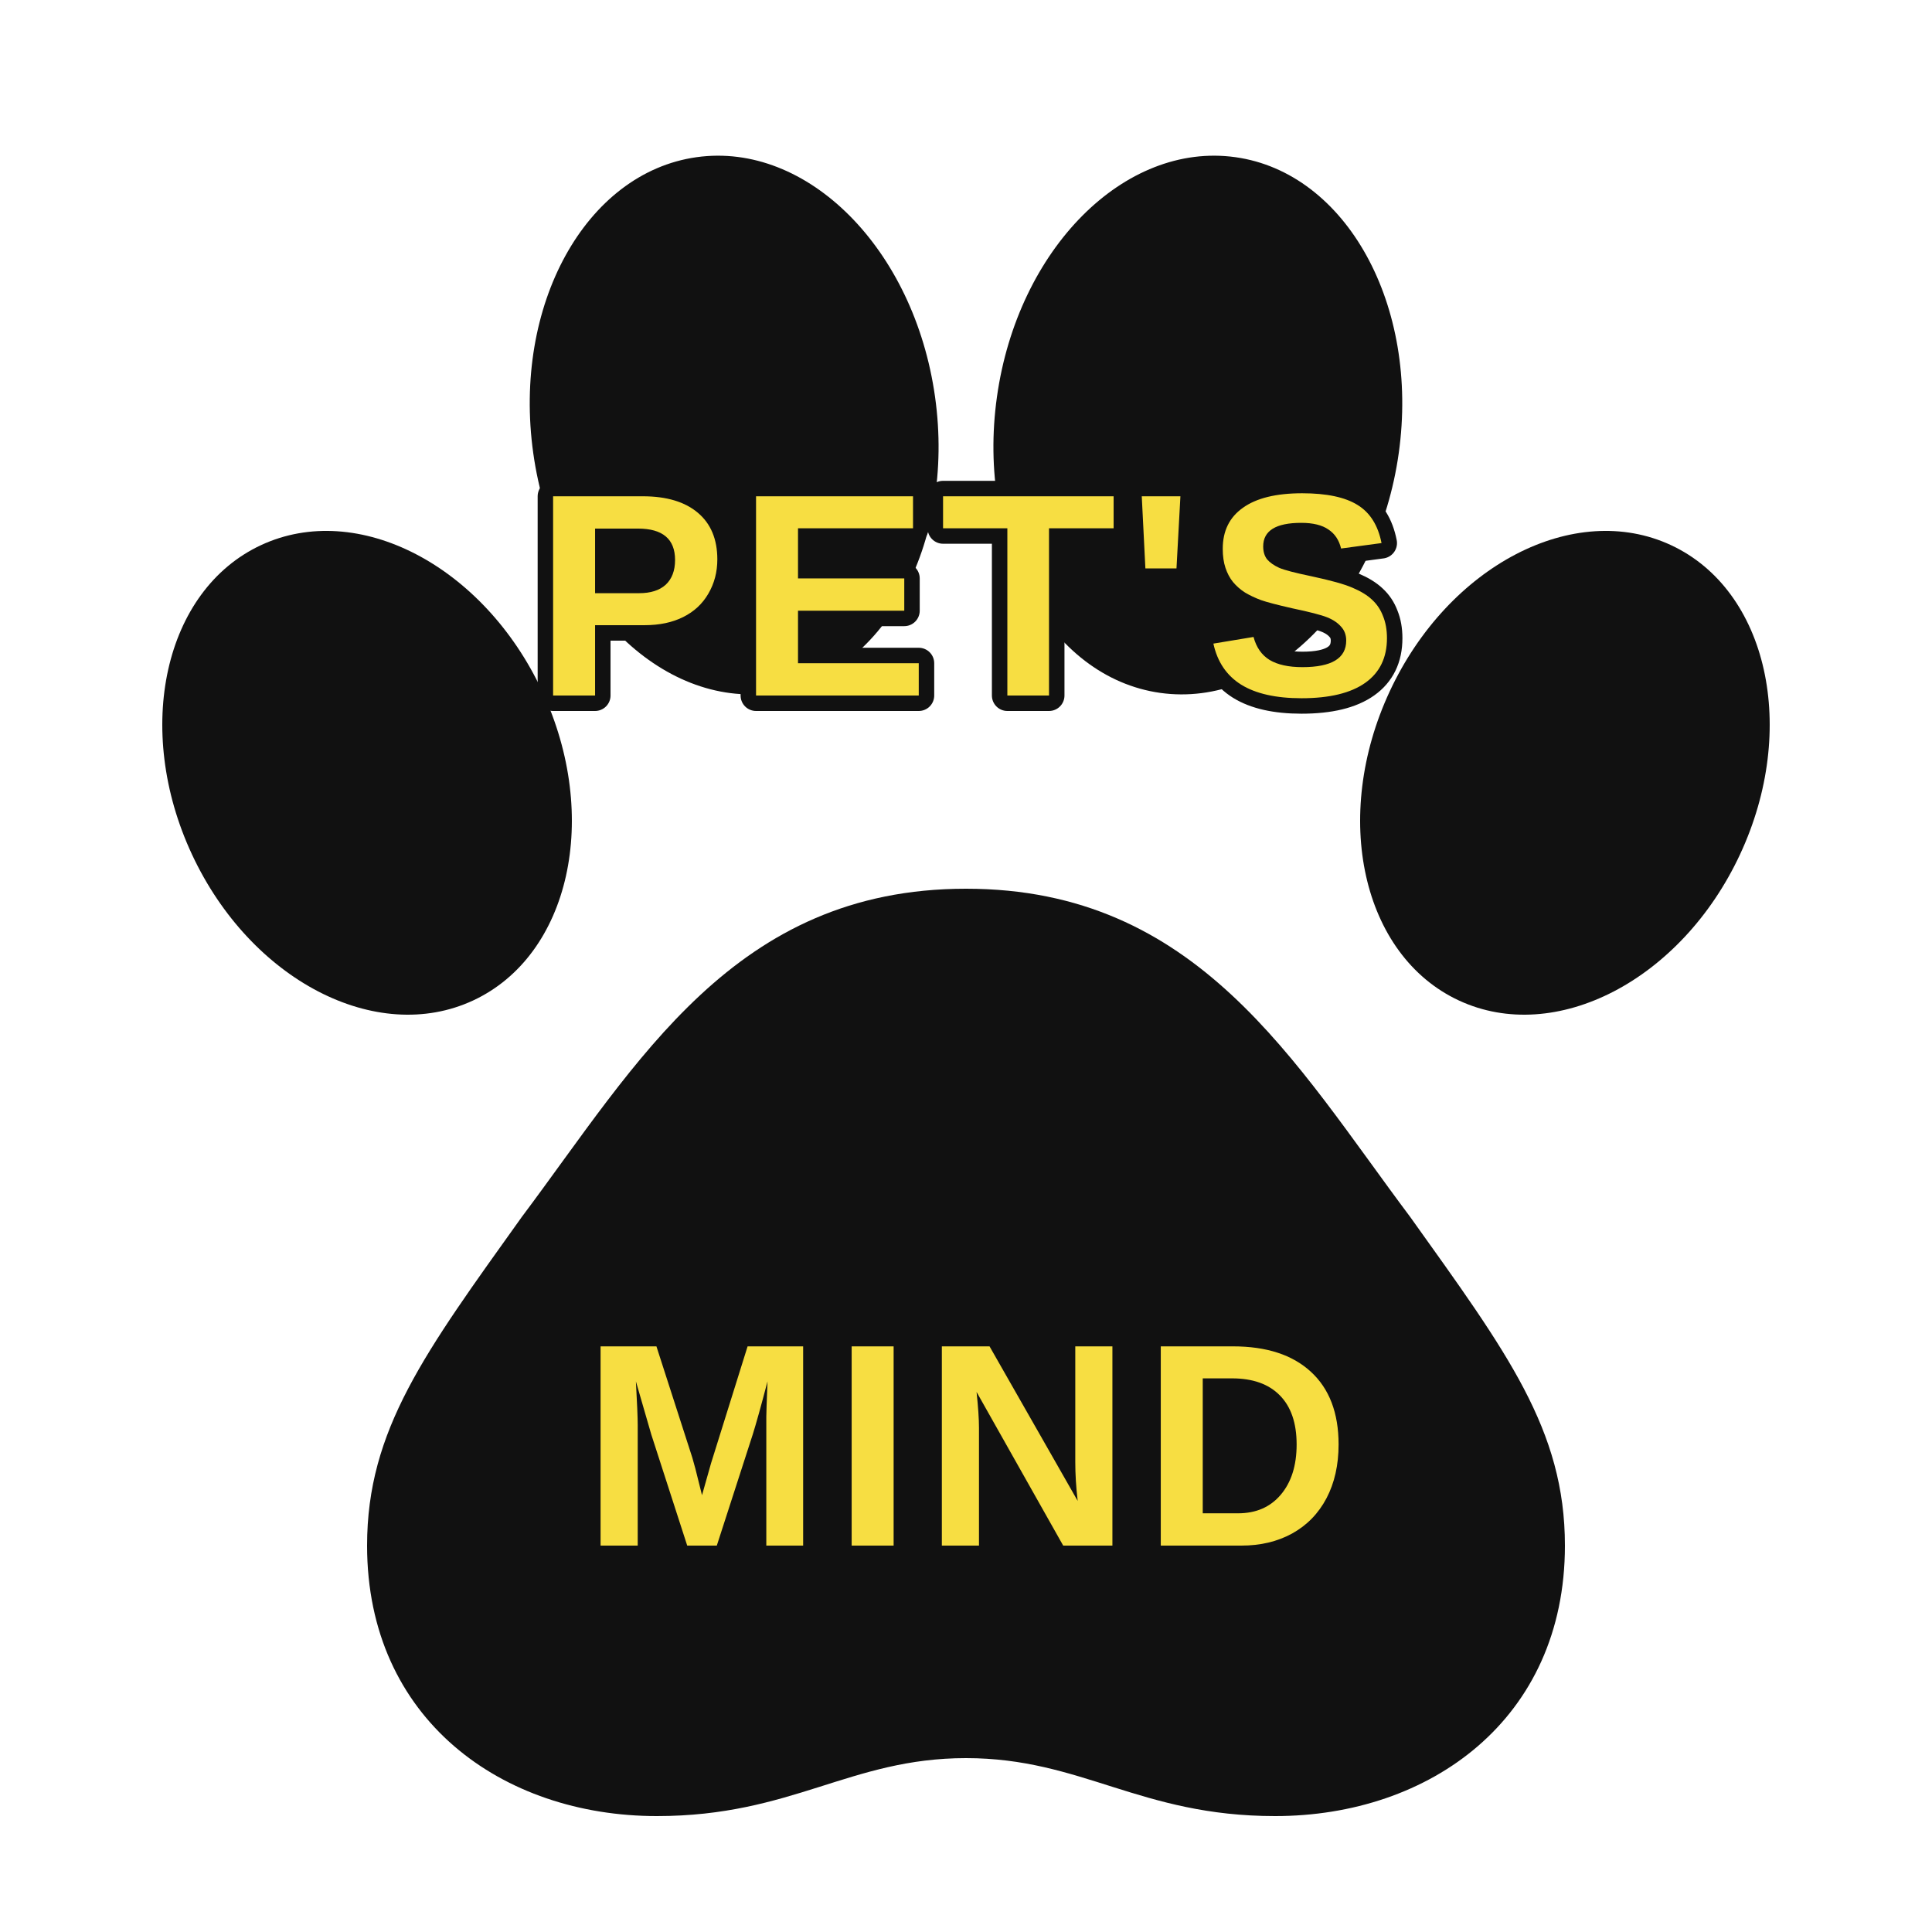
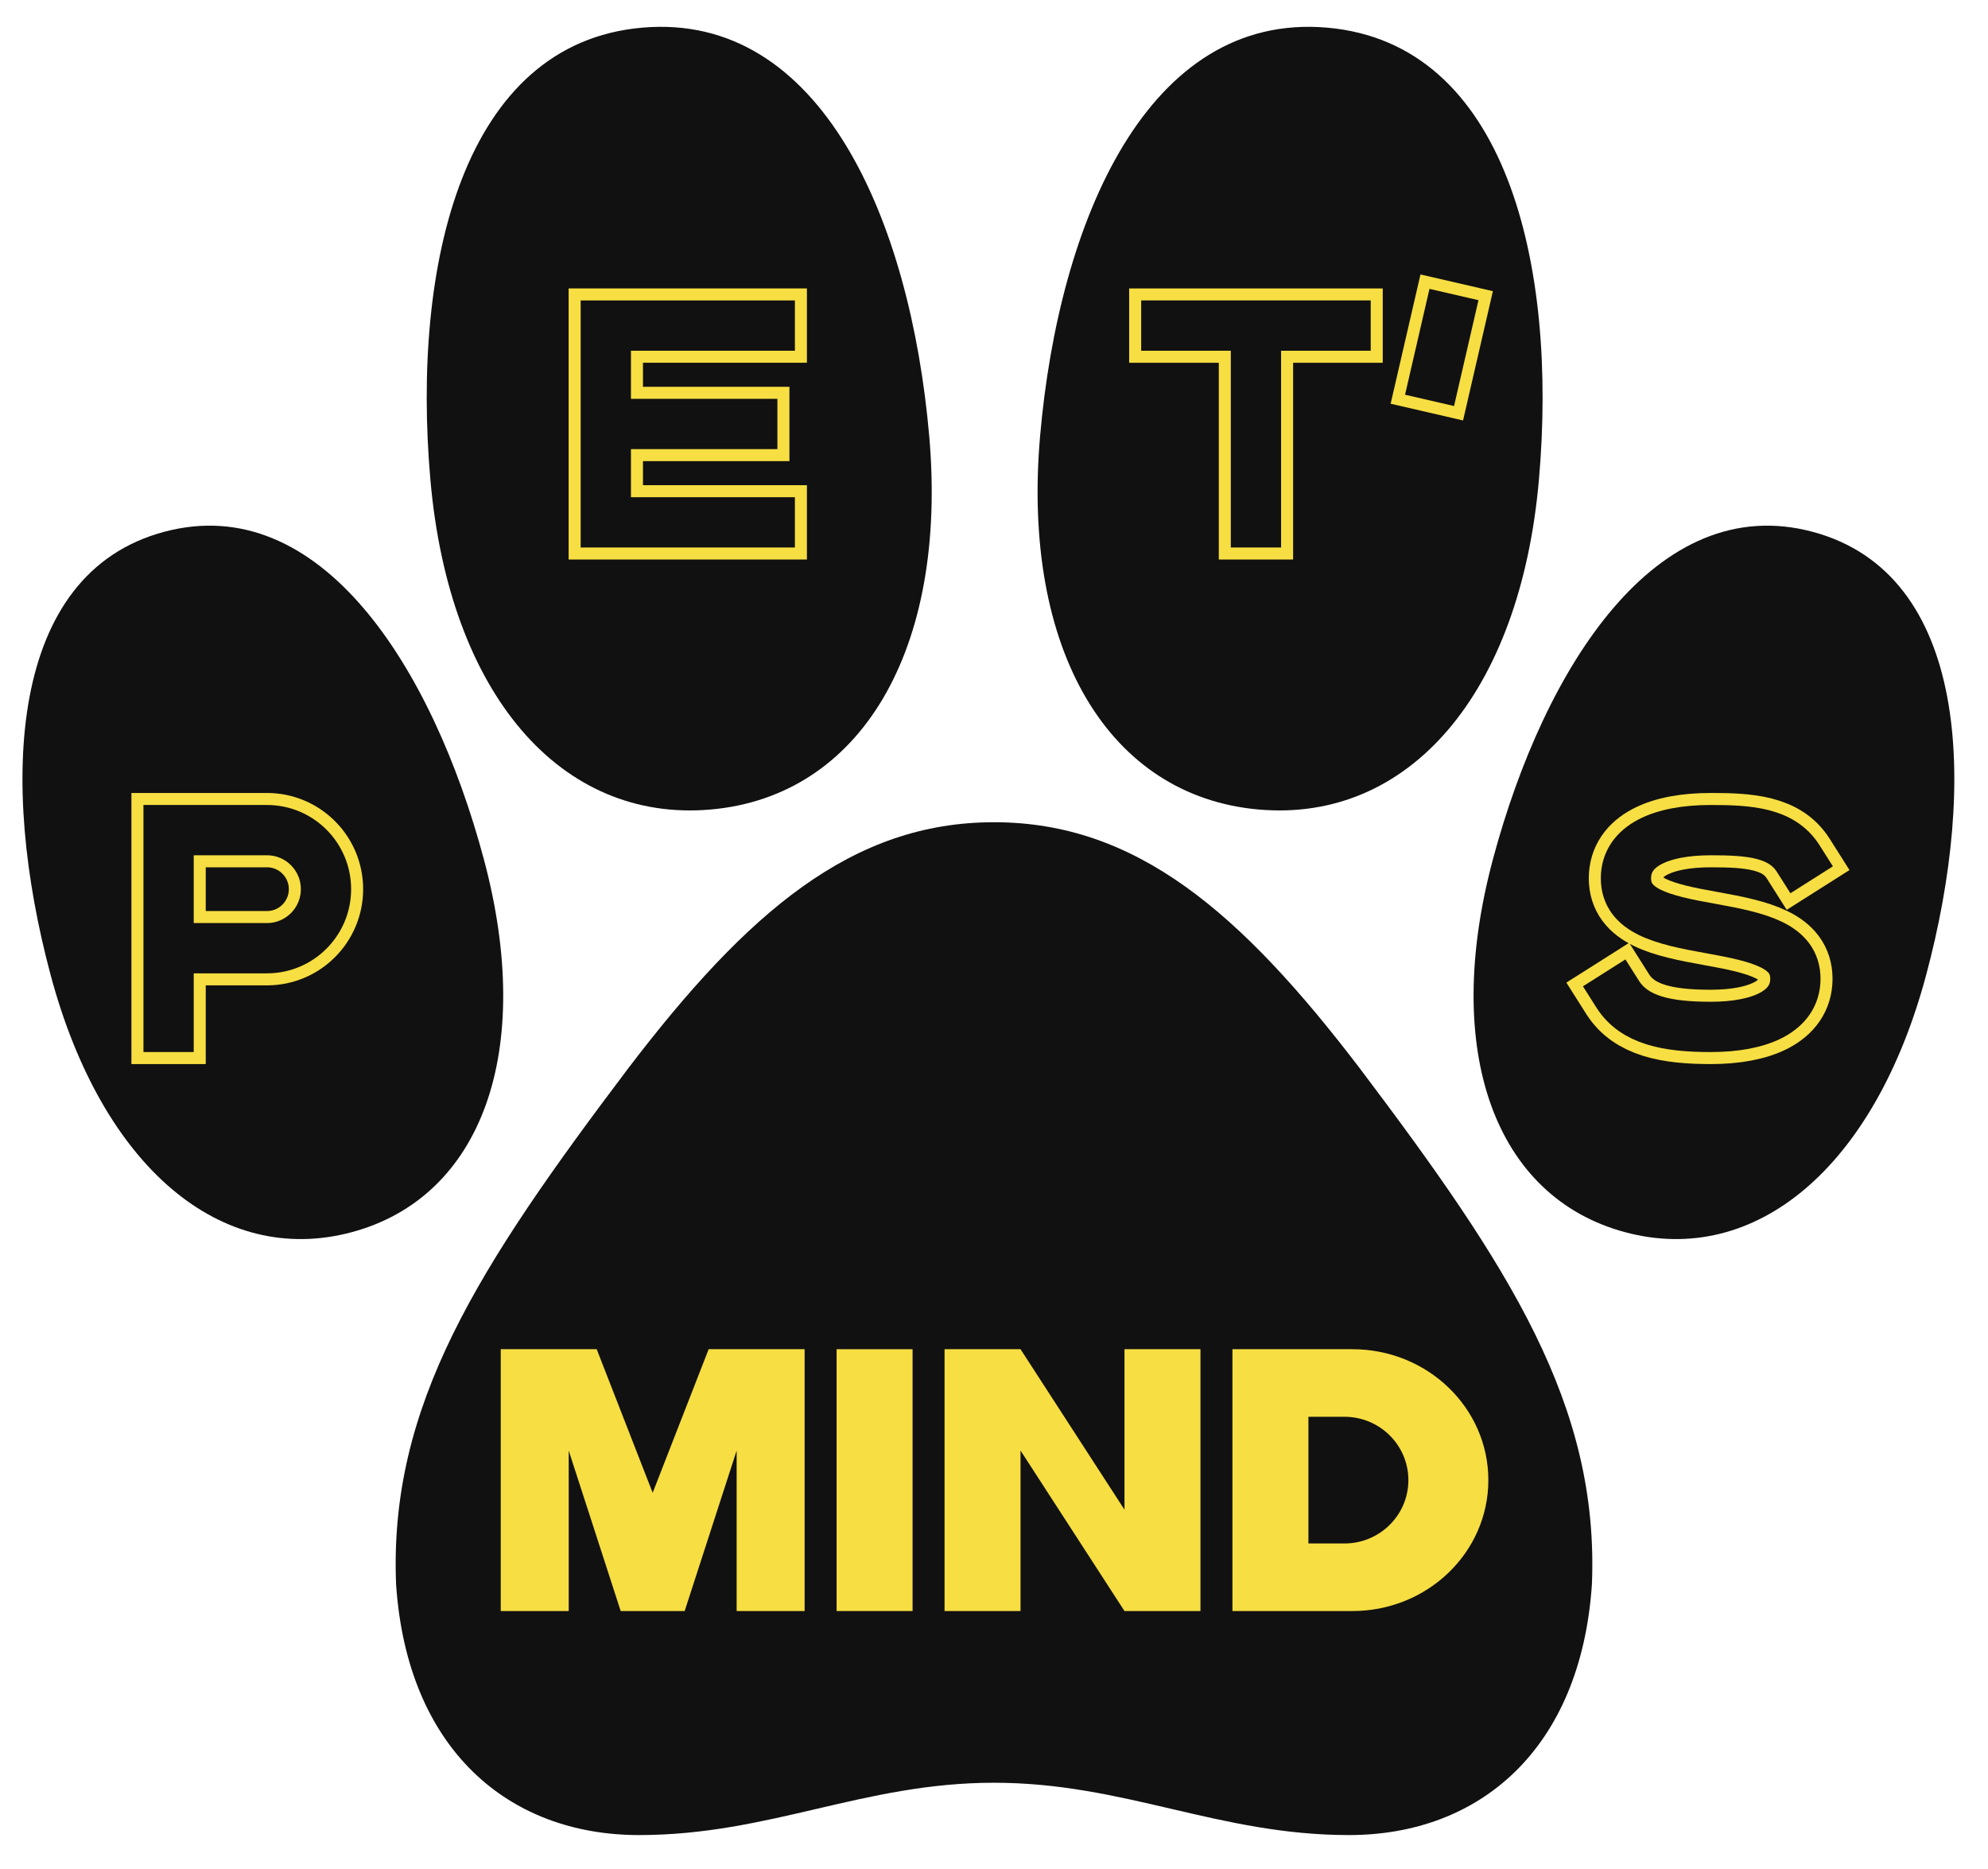
- <svg xmlns="http://www.w3.org/2000/svg" viewBox="0 0 100 100" role="img" aria-labelledby="logo-titulo">
+ <svg xmlns="http://www.w3.org/2000/svg" viewBox="34 44 532 500" role="img" aria-labelledby="logo-titulo">
  <g fill="#111111">
-     <ellipse cx="19" cy="40" rx="10" ry="13" transform="rotate(-25 19 40)" />
-     <ellipse cx="38" cy="22" rx="10.5" ry="14" transform="rotate(-8 38 22)" />
-     <ellipse cx="62" cy="22" rx="10.5" ry="14" transform="rotate(8 62 22)" />
-     <ellipse cx="81" cy="40" rx="10" ry="13" transform="rotate(25 81 40)" />
-     <path d="M50 46c-12 0-17 9-23 17-5 7-8 11-8 17 0 9 7 14 15 14 7 0 10-3 16-3s9 3 16 3c8 0 15-5 15-14 0-6-3-10-8-17-6-8-11-17-23-17z" />
+     <path transform="translate(103 280) rotate(-15)" d="M0 -97C43.2 -97 60 -43.6 60 9.7C60 63.1 36 97 0 97C-36 97 -60 63.1 -60 9.7C-60 -43.6 -43.2 -97 0 -97Z" />
+     <path transform="translate(215 156) rotate(-5)" d="M0 -105C48.2 -105 67 -47.2 67 10.5C67 68.2 40.2 105 0 105C-40.2 105 -67 68.2 -67 10.5C-67 -47.2 -48.2 -105 0 -105Z" />
+     <path transform="translate(380 156) rotate(5)" d="M0 -105C48.2 -105 67 -47.2 67 10.5C67 68.2 40.2 105 0 105C-40.2 105 -67 68.2 -67 10.5C-67 -47.2 -48.2 -105 0 -105Z" />
+     <path transform="translate(494 280) rotate(15)" d="M0 -97C43.2 -97 60 -43.6 60 9.7C60 63.1 36 97 0 97C-36 97 -60 63.1 -60 9.7C-60 -43.6 -43.2 -97 0 -97Z" />
+     <path d="M300 264C338 264 366 288 398 330C438 383 462 420 460 468C457 512 430 535 395 535C360 535 335 521 300 521C265 521 240 535 205 535C170 535 143 512 140 468C138 420 162 383 202 330C234 288 262 264 300 264Z" />
  </g>
-   <g font-family="'Arial Black', 'Montserrat', Arial, sans-serif" font-weight="900" text-anchor="middle" fill="#F7DE42" stroke="#111111" stroke-width="1.6" stroke-linejoin="round" paint-order="stroke">
-     <text x="50" y="36" font-size="15" letter-spacing="0.5">PET'S</text>
-     <text x="50" y="80" font-size="15" letter-spacing="0.5">MIND</text>
+   <defs>
+     <g id="logo-letras" fill="none" stroke-linecap="square" stroke-linejoin="miter">
+       <path transform="translate(68 255) scale(1.17)" d="M9.5 54.5V9.5H32A13.5 13.5 0 0 1 32 36.5H9.5" />
+       <path transform="translate(185 120) scale(1.17)" d="M47 9.5H9.5V54.5H47M9.5 32H43" />
+       <path transform="translate(335 120) scale(1.17)" d="M9.5 9.5H50.5M30 9.5V54.5M74 8L71 21" />
+       <path transform="translate(458 255) scale(1.17)" d="M48.9 16C45.1 10 37.6 9.5 28.9 9.5C17.6 9.5 9.5 13 9.5 20.5C9.5 28 17.6 30 28.9 32C40.1 34 48.25 36 48.25 43.5C48.25 51 40.1 54.5 28.9 54.5C18.9 54.5 11.4 53 7.6 47" />
+     </g>
+   </defs>
+   <use href="#logo-letras" stroke="#F7DE42" stroke-width="17" />
+   <use href="#logo-letras" stroke="#111111" stroke-width="11.5" />
+   <g fill="#F7DE42" fill-rule="evenodd" transform="translate(168 405) scale(1.07 1.13)">
+     <path d="M0 62V0H24L38 34L52 0H76V62H59V24L46 62H30L17 24V62Z" />
+     <path d="M84 0H103V62H84Z" />
+     <path d="M111 62V0H130L156 38V0H175V62H156L130 24V62Z" />
+     <path d="M183 0H213A34 31 0 0 1 213 62H183ZM202 16V46H211A16 15 0 0 0 211 16Z" />
  </g>
</svg>
